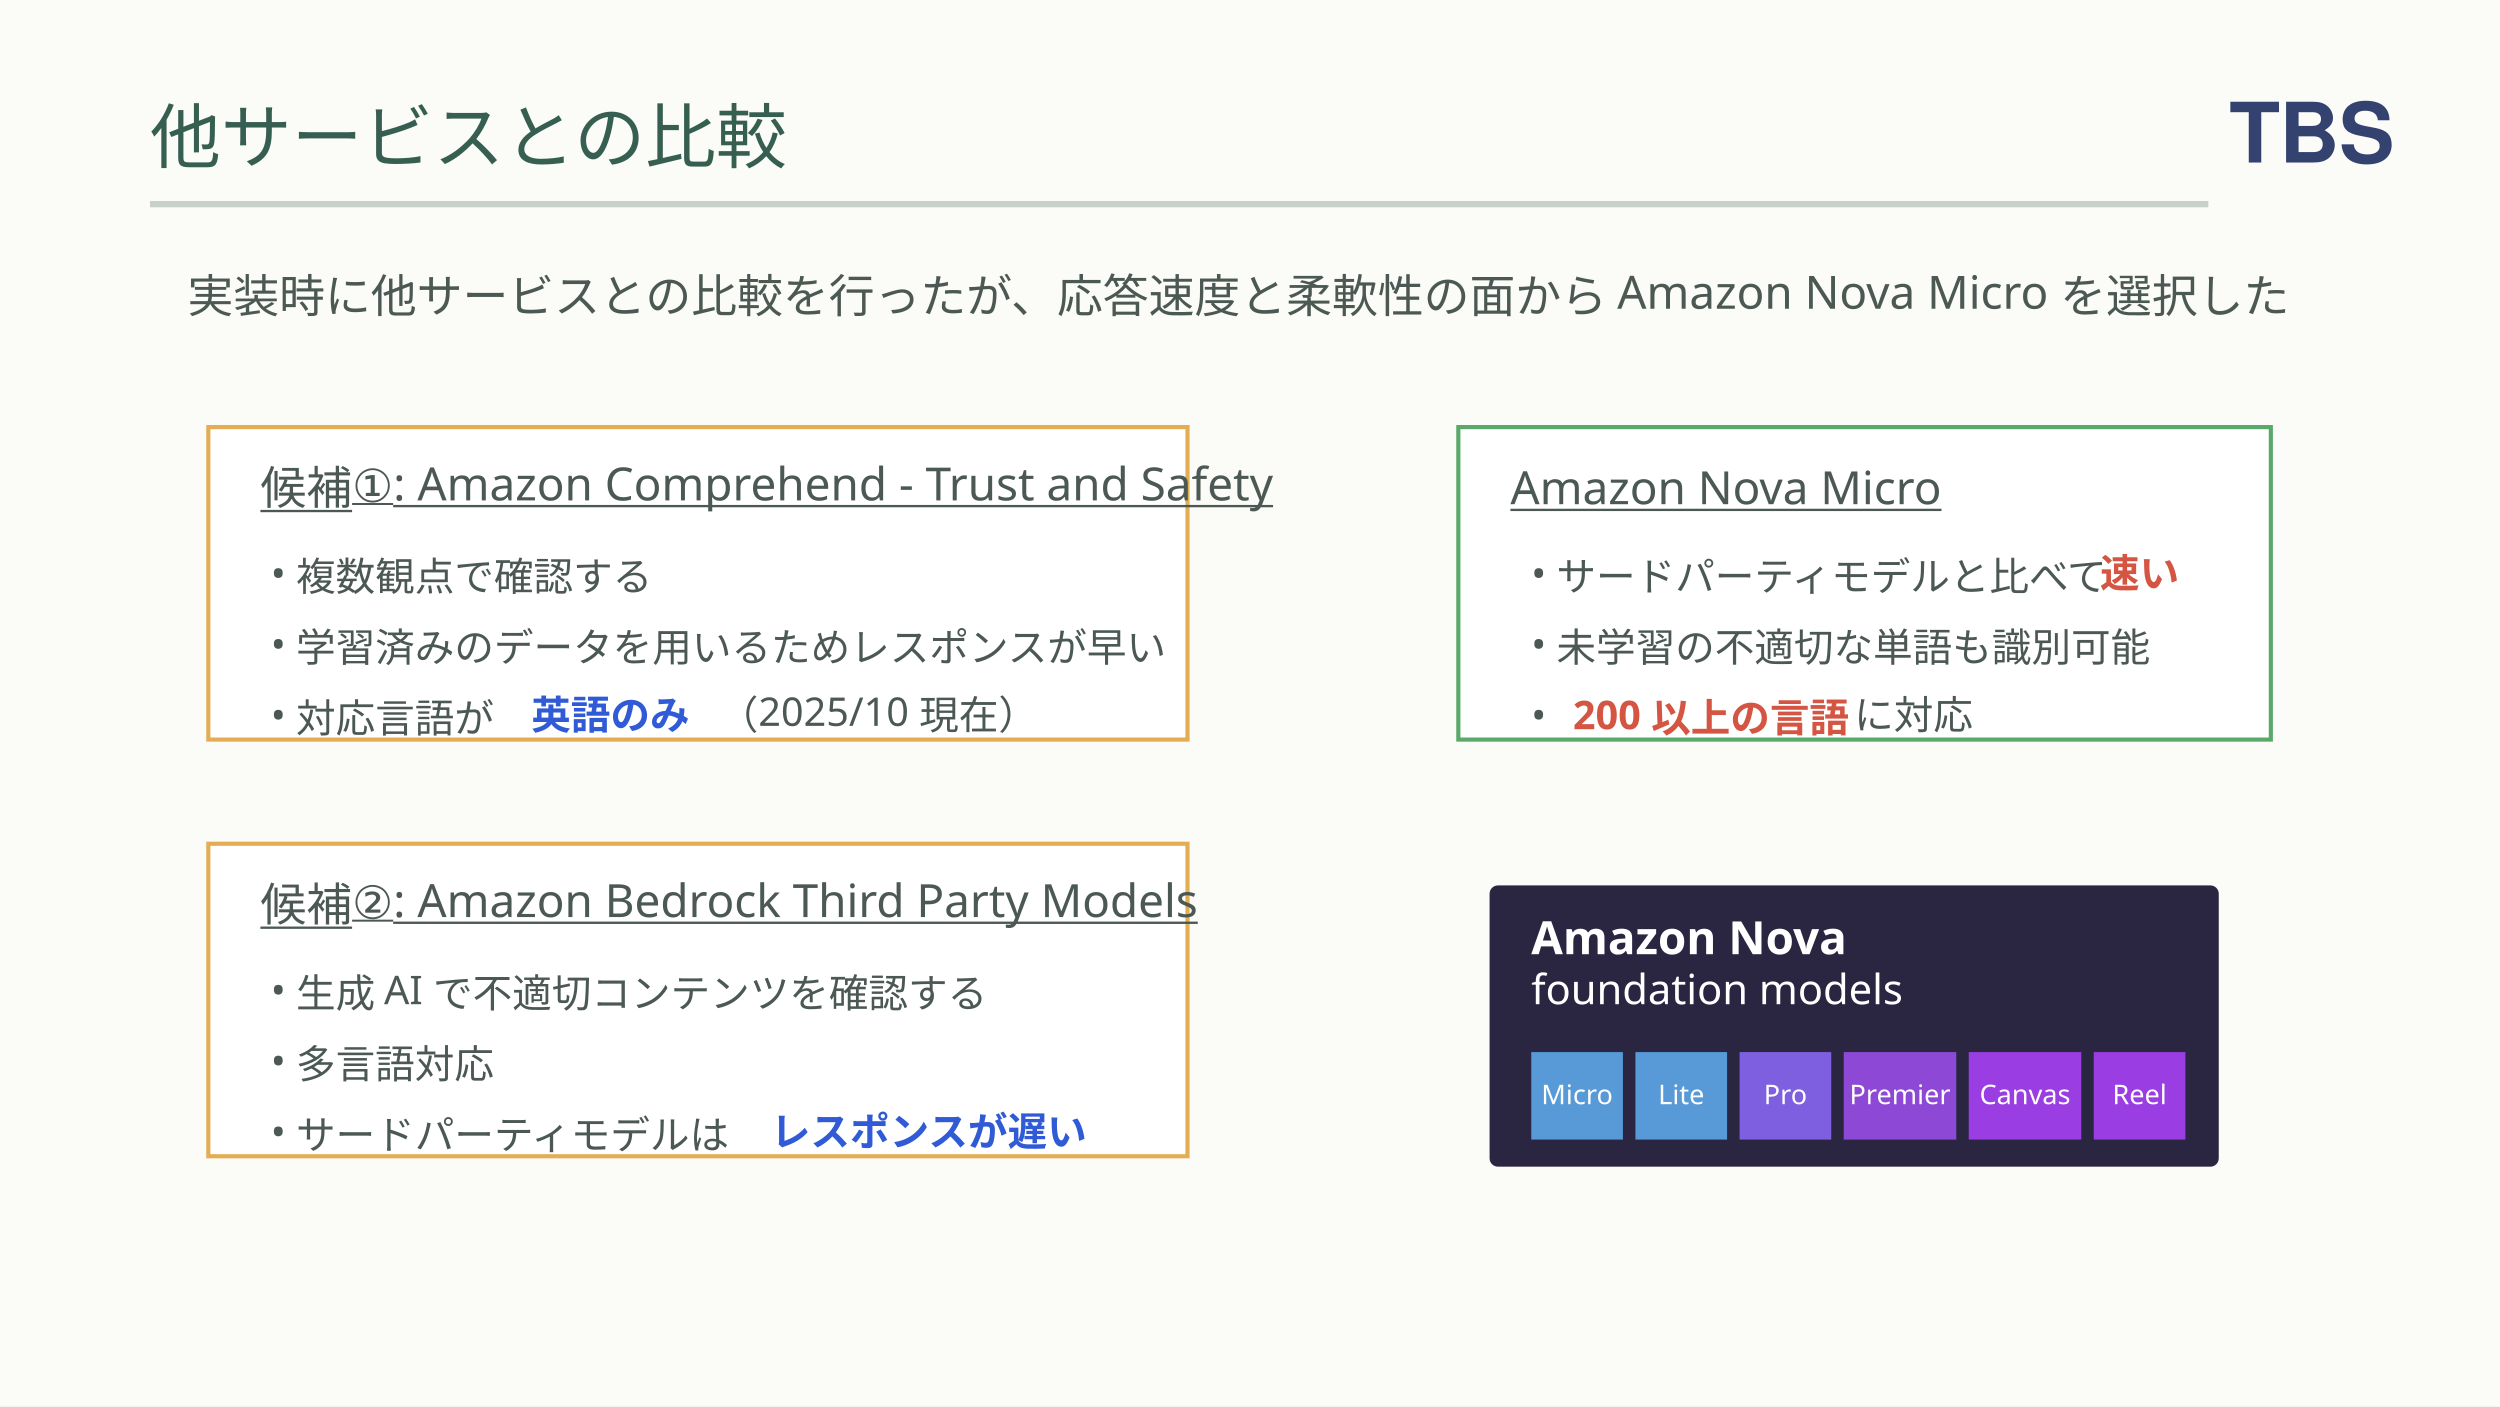
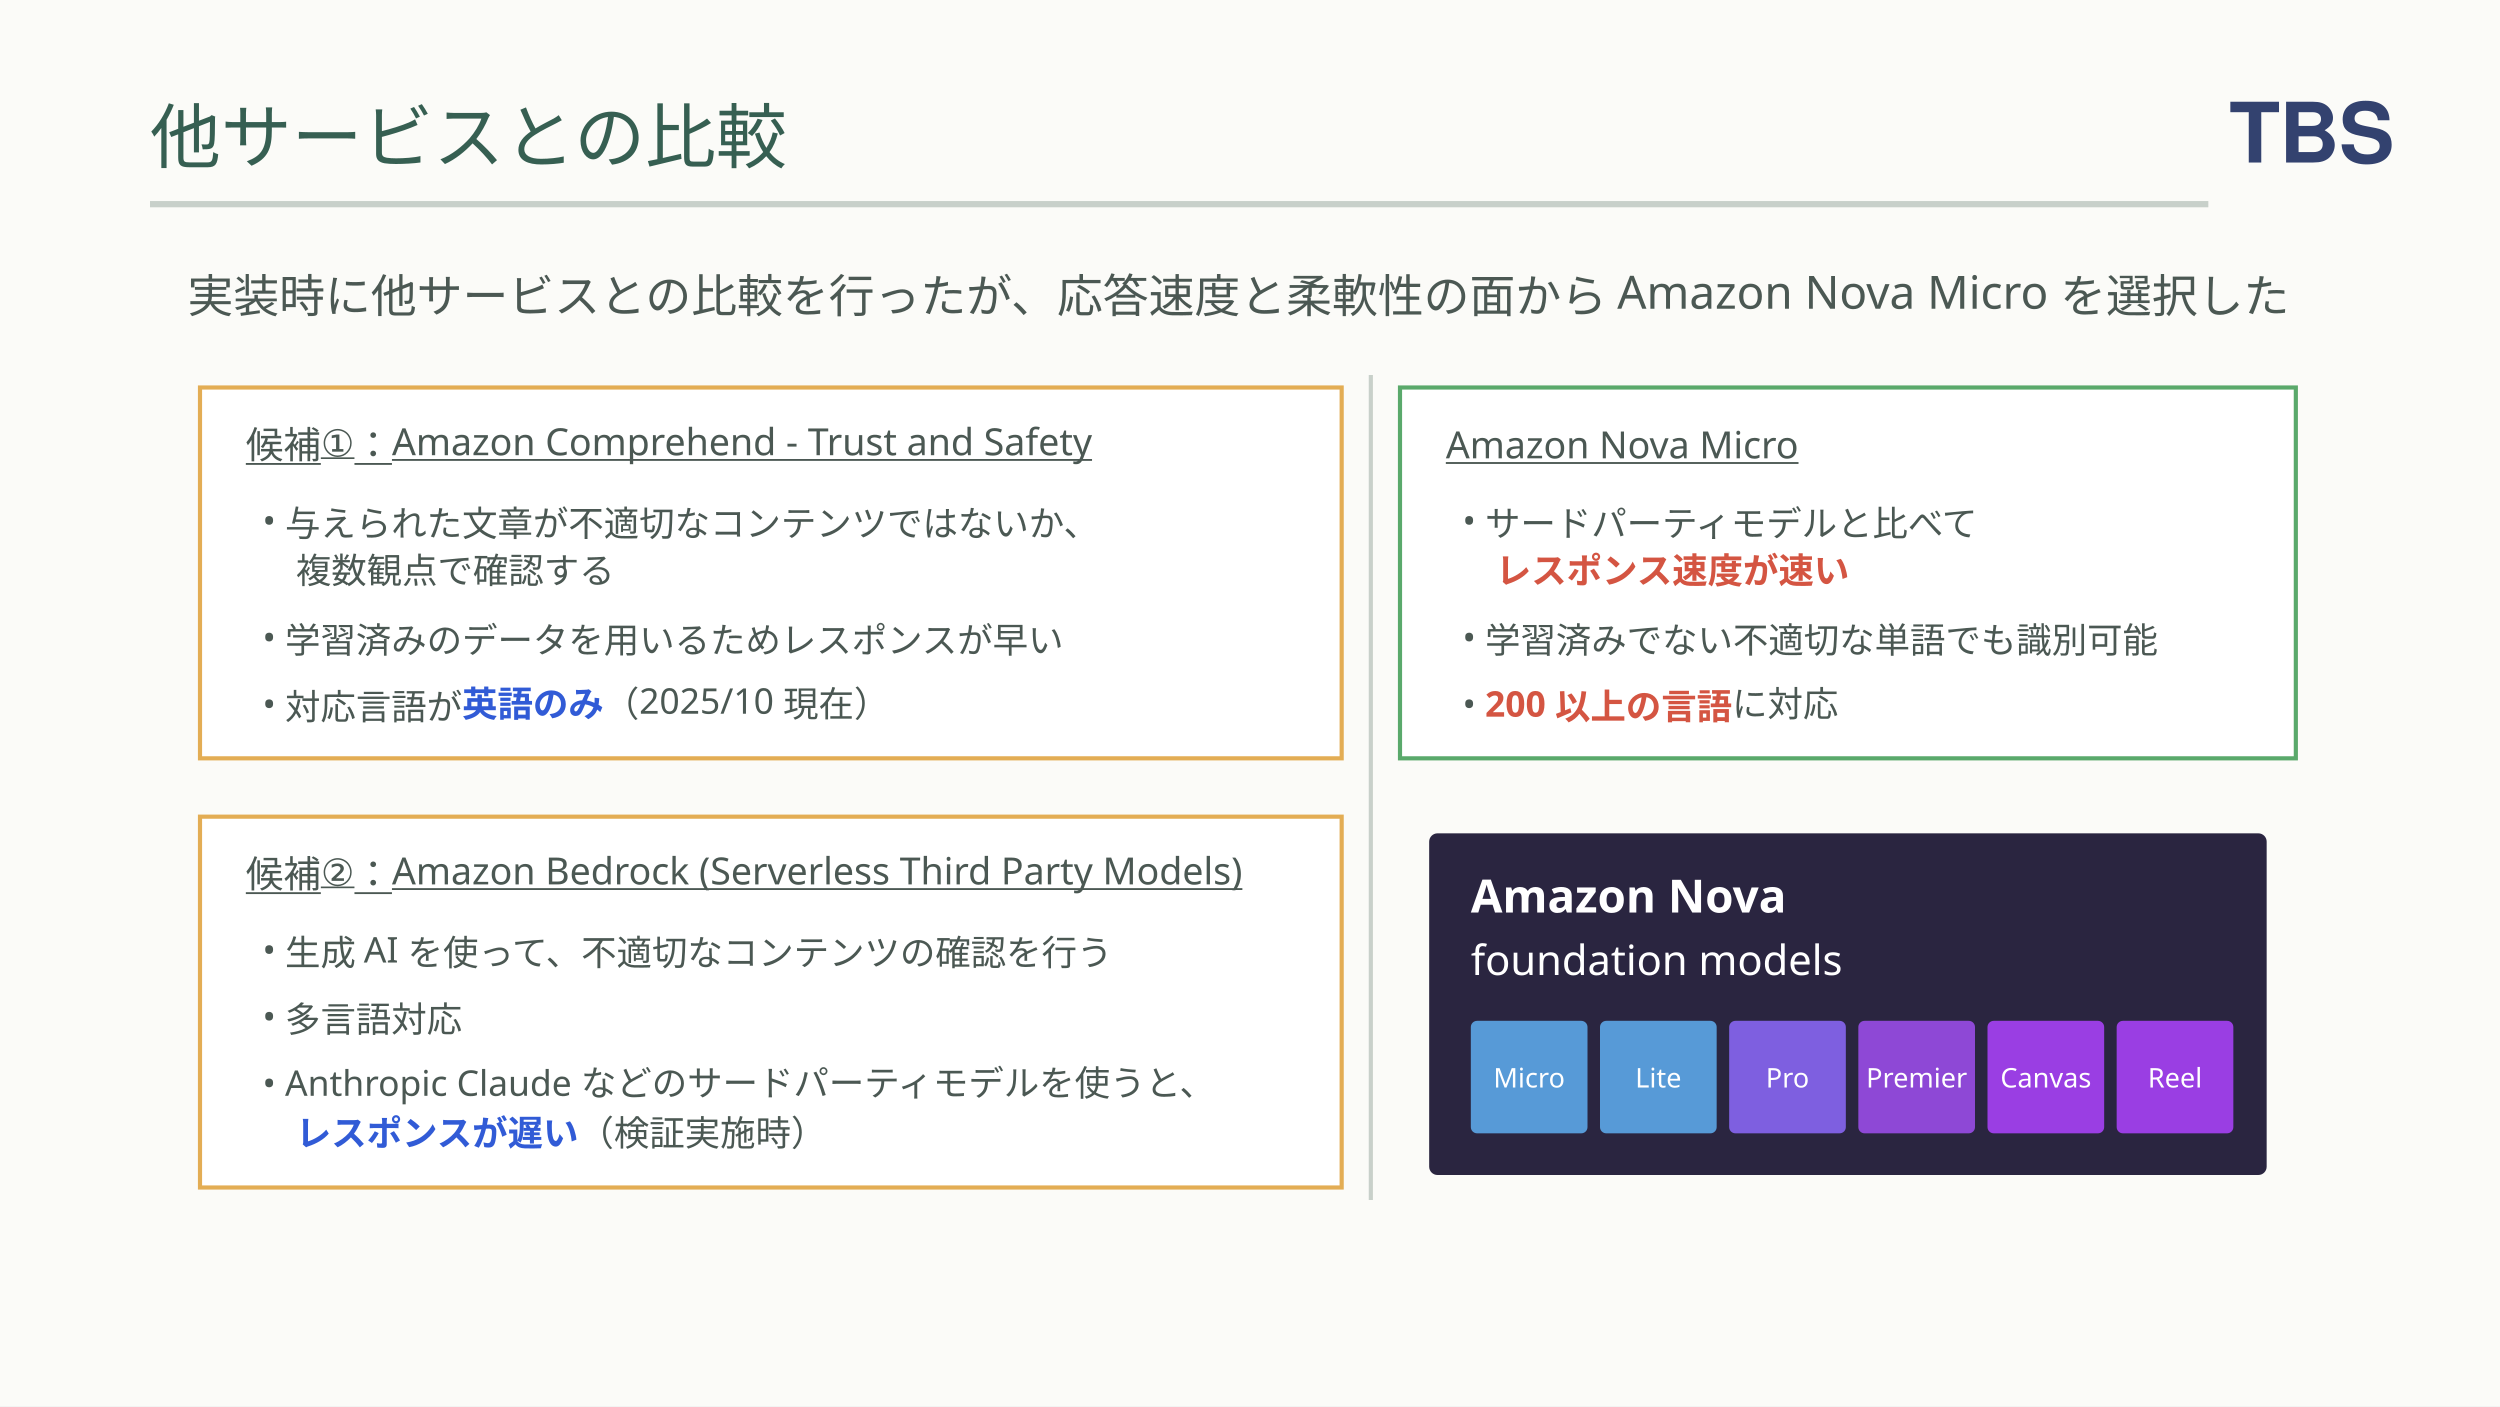
<svg xmlns="http://www.w3.org/2000/svg" width="1200" height="675" viewBox="0 0 1200 675" role="img" aria-labelledby="title desc">
  <rect width="1200" height="675" fill="#fbfbf8" />
  <text x="72" y="78" font-family="Avenir, Helvetica, Arial, sans-serif" font-size="34" fill="#365f52">他サービスとの比較</text>
  <text x="1070" y="78" font-family="Avenir, Helvetica, Arial, sans-serif" font-size="40" font-weight="700" fill="#33426f">TBS</text>
  <line x1="72" y1="98" x2="1060" y2="98" stroke="#c8d0ca" stroke-width="3" />
  <text x="90" y="150" font-family="Avenir" font-size="22" fill="#4b5853">実装時に他サービスとの比較を行ったが、応答速度と柔軟性の面から Amazon Nova Micro を選択した</text>
-   <g font-family="Avenir" font-size="19" fill="#4b5853">
-     <rect x="100" y="205" width="470" height="150" fill="#fff" stroke="#e3ad54" stroke-width="2" />
-     <text x="125" y="242" font-size="22" text-decoration="underline">候補①: Amazon Comprehend - Trust and Safety</text>
-     <text x="130" y="282">• 複数観点で確認する</text>
-     <text x="130" y="316">• 学習済みのデータを用いるためレスポンスが早い</text>
-     <text x="130" y="350">• 対応言語が</text>
-     <text x="255" y="350" fill="#315bd6" font-weight="700">英語のみ</text>
-     <text x="345" y="350">（2025/10 現在）</text>
-     <rect x="100" y="405" width="470" height="150" fill="#fff" stroke="#e3ad54" stroke-width="2" />
-     <text x="125" y="442" font-size="22" text-decoration="underline">候補②: Amazon Bedrock Third Party Models</text>
-     <text x="130" y="482">• 生成 AI で不適切コンテンツを確認する</text>
-     <text x="130" y="516">• 多言語対応</text>
-     <text x="130" y="550">• サードパーティモデルは</text>
-     <text x="370" y="550" fill="#315bd6" font-weight="700">レスポンスが遅い</text>
-     <rect x="700" y="205" width="390" height="150" fill="#fff" stroke="#5aa96b" stroke-width="2" />
-     <text x="725" y="242" font-size="22" text-decoration="underline">Amazon Nova Micro</text>
-     <text x="735" y="282">• サードパーティモデルと比べて</text>
-     <text x="1008" y="282" fill="#d45542" font-weight="700">速い</text>
-     <text x="735" y="316">• 未学習の不適切な単語も識別可能</text>
-     <text x="735" y="350">• </text>
-     <text x="755" y="350" fill="#d45542" font-weight="700">200 以上の言語</text>
-     <text x="890" y="350">に対応</text>
+   <g font-family="Avenir" font-size="17" fill="#4b5853">
+     <rect x="96" y="186" width="548" height="178" fill="#fff" stroke="#e3ad54" stroke-width="2" />
+     <text x="118" y="220" font-size="18" text-decoration="underline">候補①：Amazon Comprehend - Trust and Safety</text>
+     <text x="126" y="256">• 与えられた文章が不適切なコンテンツではないか、</text>
+     <text x="142" y="280">複数観点で確認する</text>
+     <text x="126" y="312">• 学習済みのデータを用いるためレスポンスが早い</text>
+     <text x="126" y="344">• 対応言語が<tspan fill="#315bd6" font-weight="700">英語のみ</tspan>（2025/10 現在）</text>
+     <rect x="96" y="392" width="548" height="178" fill="#fff" stroke="#e3ad54" stroke-width="2" />
+     <text x="118" y="426" font-size="18" text-decoration="underline">候補②：Amazon Bedrock (Serverless Third Party Models)</text>
+     <text x="126" y="462">• 生成 AI を使って、不適切なコンテンツの確認を行う</text>
+     <text x="126" y="494">• 多言語対応</text>
+     <text x="126" y="526">• Anthropic Claude などのサードパーティモデルを使うと、</text>
+     <text x="142" y="550">
+       <tspan fill="#315bd6" font-weight="700">レスポンスが遅い</tspan>（検証実施時）</text>
+     <rect x="672" y="186" width="430" height="178" fill="#fff" stroke="#5aa96b" stroke-width="2" />
+     <text x="694" y="220" font-size="18" text-decoration="underline">Amazon Nova Micro</text>
+     <text x="702" y="256">• サードパーティモデルと比べて</text>
+     <text x="718" y="280" fill="#d45542" font-weight="700">レスポンス速度が速い</text>
+     <text x="702" y="312">• 学習済みでない不適切な単語でも識別可能</text>
+     <text x="702" y="344">• <tspan fill="#d45542" font-weight="700">200 以上の言語</tspan>に対応</text>
  </g>
-   <rect x="715" y="425" width="350" height="135" rx="4" fill="#2a2540" />
-   <text x="735" y="458" font-family="Avenir" font-size="22" fill="white" font-weight="700">Amazon Nova</text>
-   <text x="735" y="482" font-family="Avenir" font-size="20" fill="white">foundation models</text>
+   <line x1="658" y1="180" x2="658" y2="576" stroke="#c8d0ca" stroke-width="2" />
+   <rect x="686" y="400" width="402" height="164" rx="4" fill="#2a2540" />
+   <text x="706" y="438" font-family="Avenir" font-size="22" fill="white" font-weight="700">Amazon Nova</text>
+   <text x="706" y="468" font-family="Avenir" font-size="20" fill="white">foundation models</text>
  <g font-family="Avenir" font-size="13" fill="white" text-anchor="middle">
-     <rect x="735" y="505" width="44" height="42" fill="#579ad7" />
-     <text x="757" y="530">Micro</text>
-     <rect x="785" y="505" width="44" height="42" fill="#579ad7" />
-     <text x="807" y="530">Lite</text>
-     <rect x="835" y="505" width="44" height="42" fill="#7e5fe0" />
-     <text x="857" y="530">Pro</text>
-     <rect x="885" y="505" width="54" height="42" fill="#8e48d6" />
-     <text x="912" y="530">Premier</text>
-     <rect x="945" y="505" width="54" height="42" fill="#9a3ee3" />
-     <text x="972" y="530">Canvas</text>
-     <rect x="1005" y="505" width="44" height="42" fill="#9a3ee3" />
-     <text x="1027" y="530">Reel</text>
+     <rect x="706" y="490" width="56" height="54" rx="3" fill="#579ad7" />
+     <text x="734" y="522">Micro</text>
+     <rect x="768" y="490" width="56" height="54" rx="3" fill="#579ad7" />
+     <text x="796" y="522">Lite</text>
+     <rect x="830" y="490" width="56" height="54" rx="3" fill="#7e5fe0" />
+     <text x="858" y="522">Pro</text>
+     <rect x="892" y="490" width="56" height="54" rx="3" fill="#8e48d6" />
+     <text x="920" y="522">Premier</text>
+     <rect x="954" y="490" width="56" height="54" rx="3" fill="#9a3ee3" />
+     <text x="982" y="522">Canvas</text>
+     <rect x="1016" y="490" width="56" height="54" rx="3" fill="#9a3ee3" />
+     <text x="1044" y="522">Reel</text>
  </g>
</svg>
